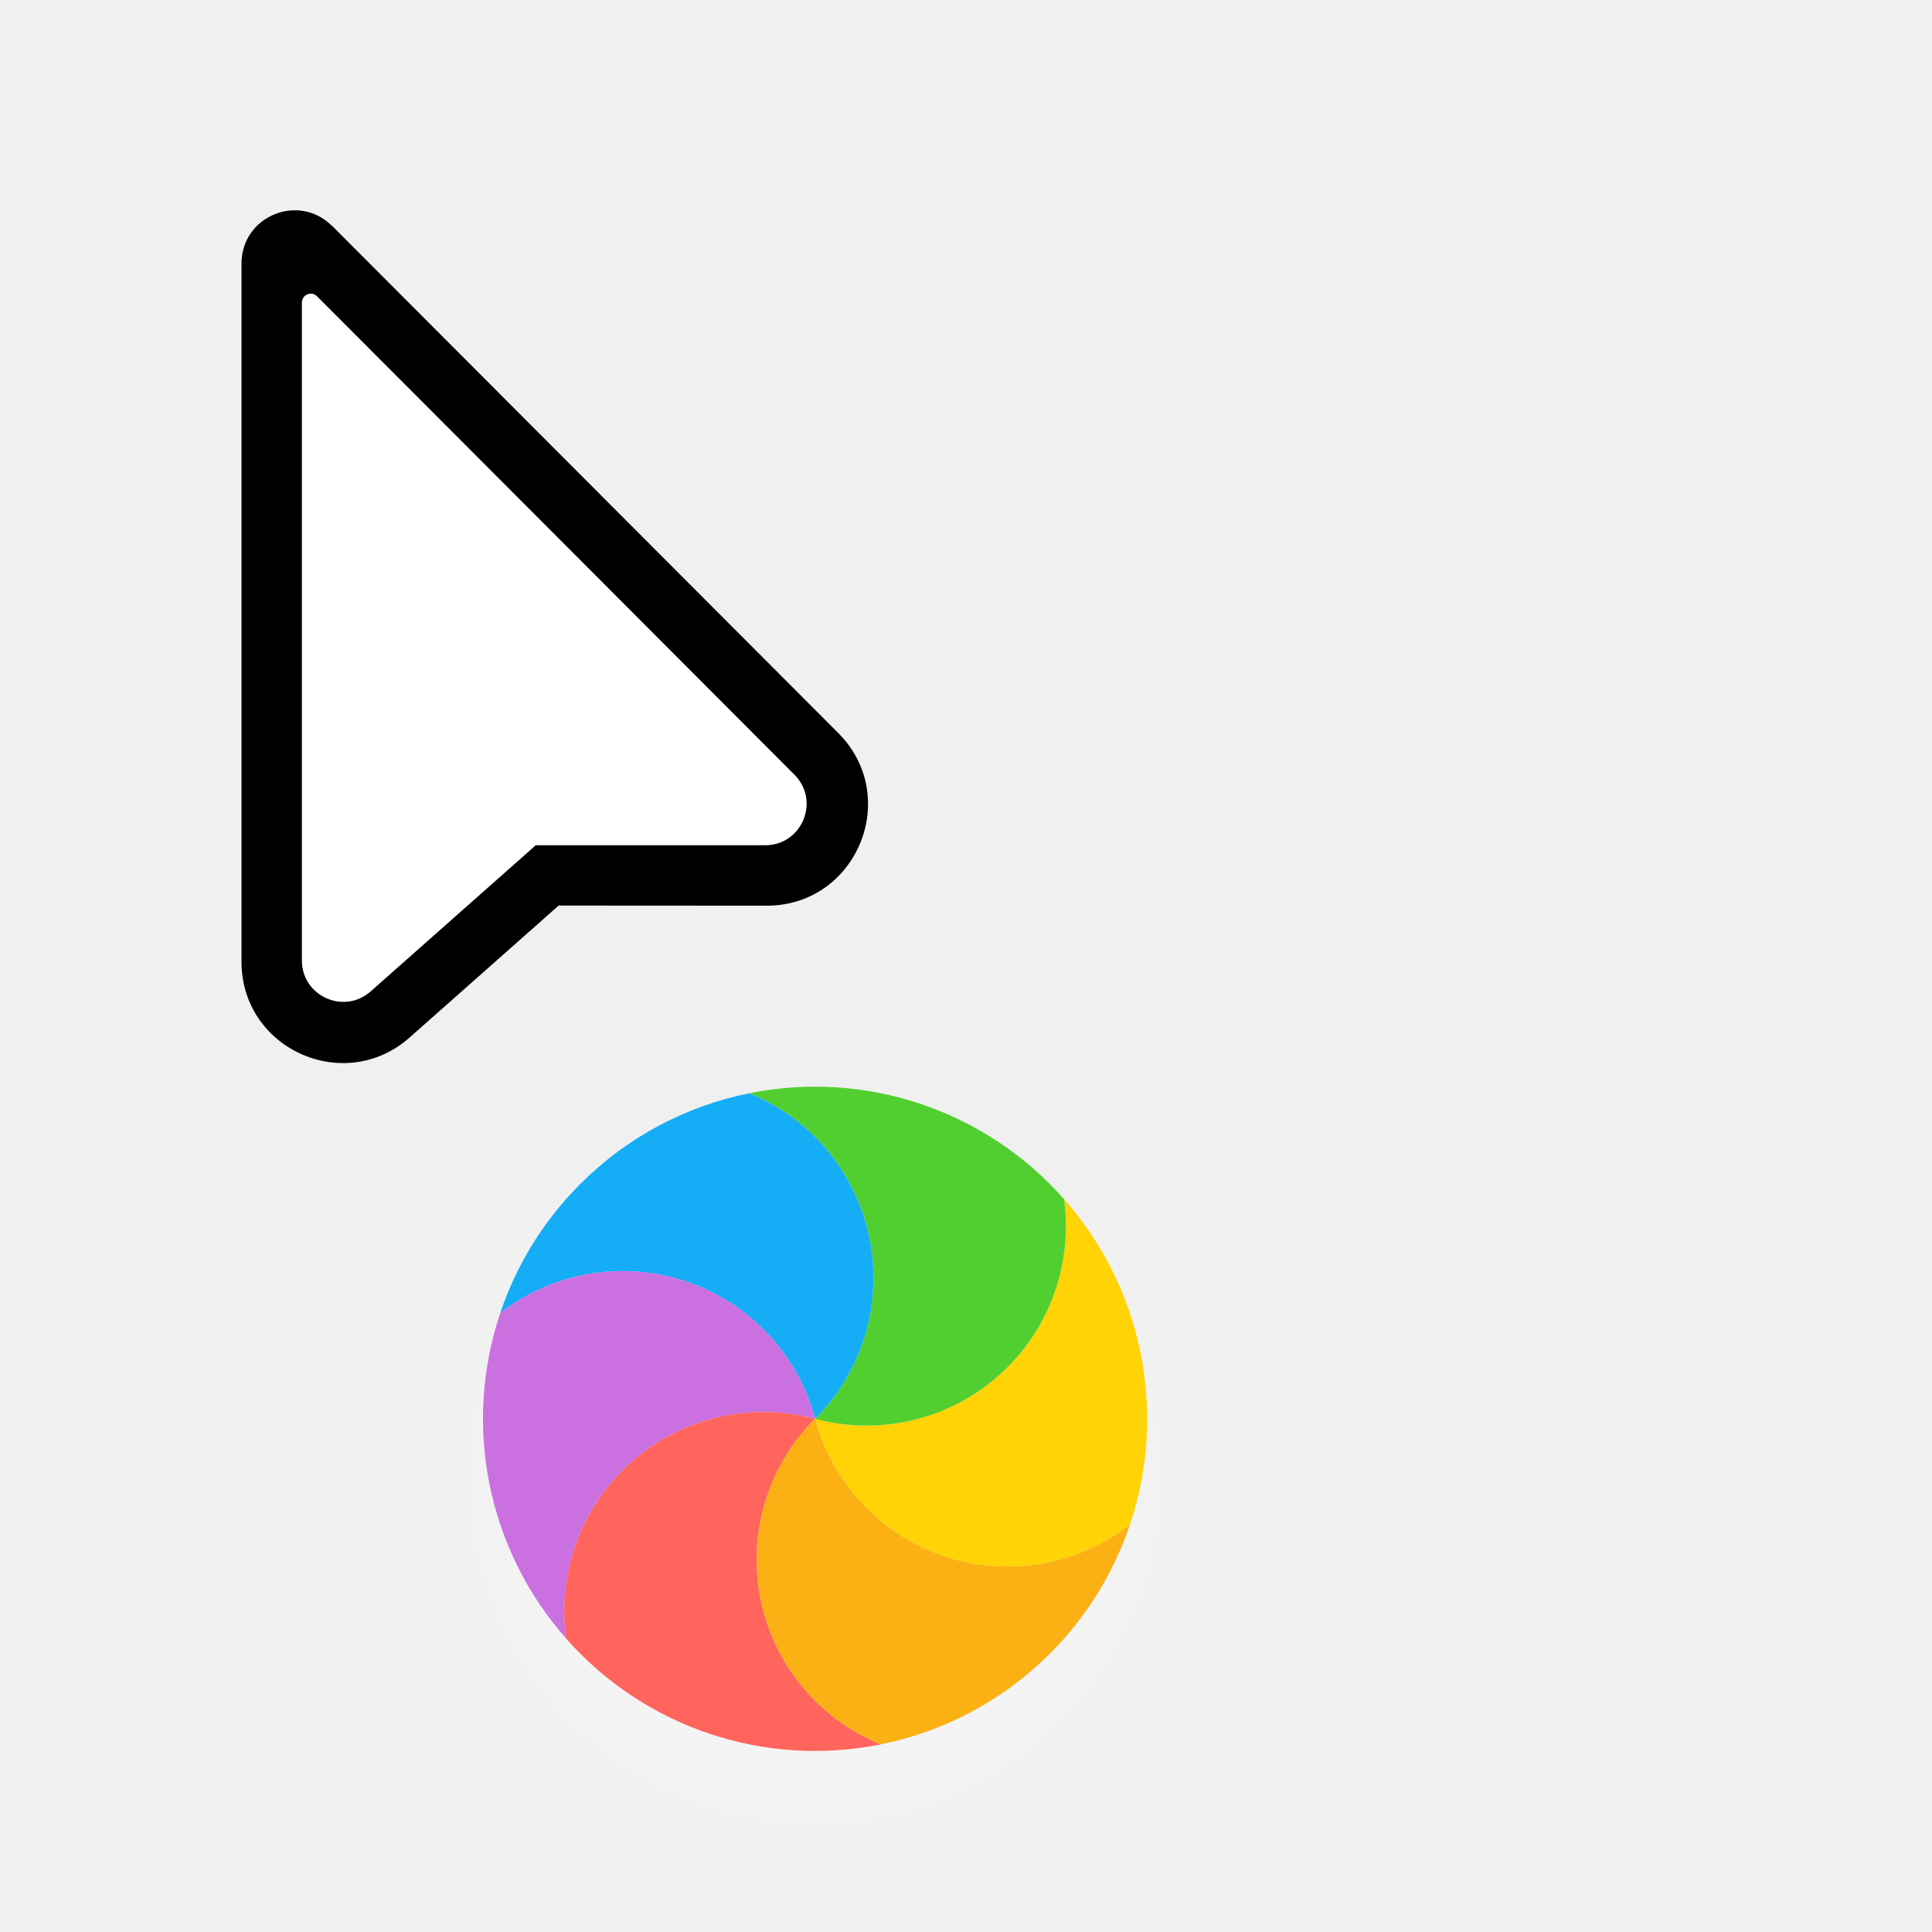
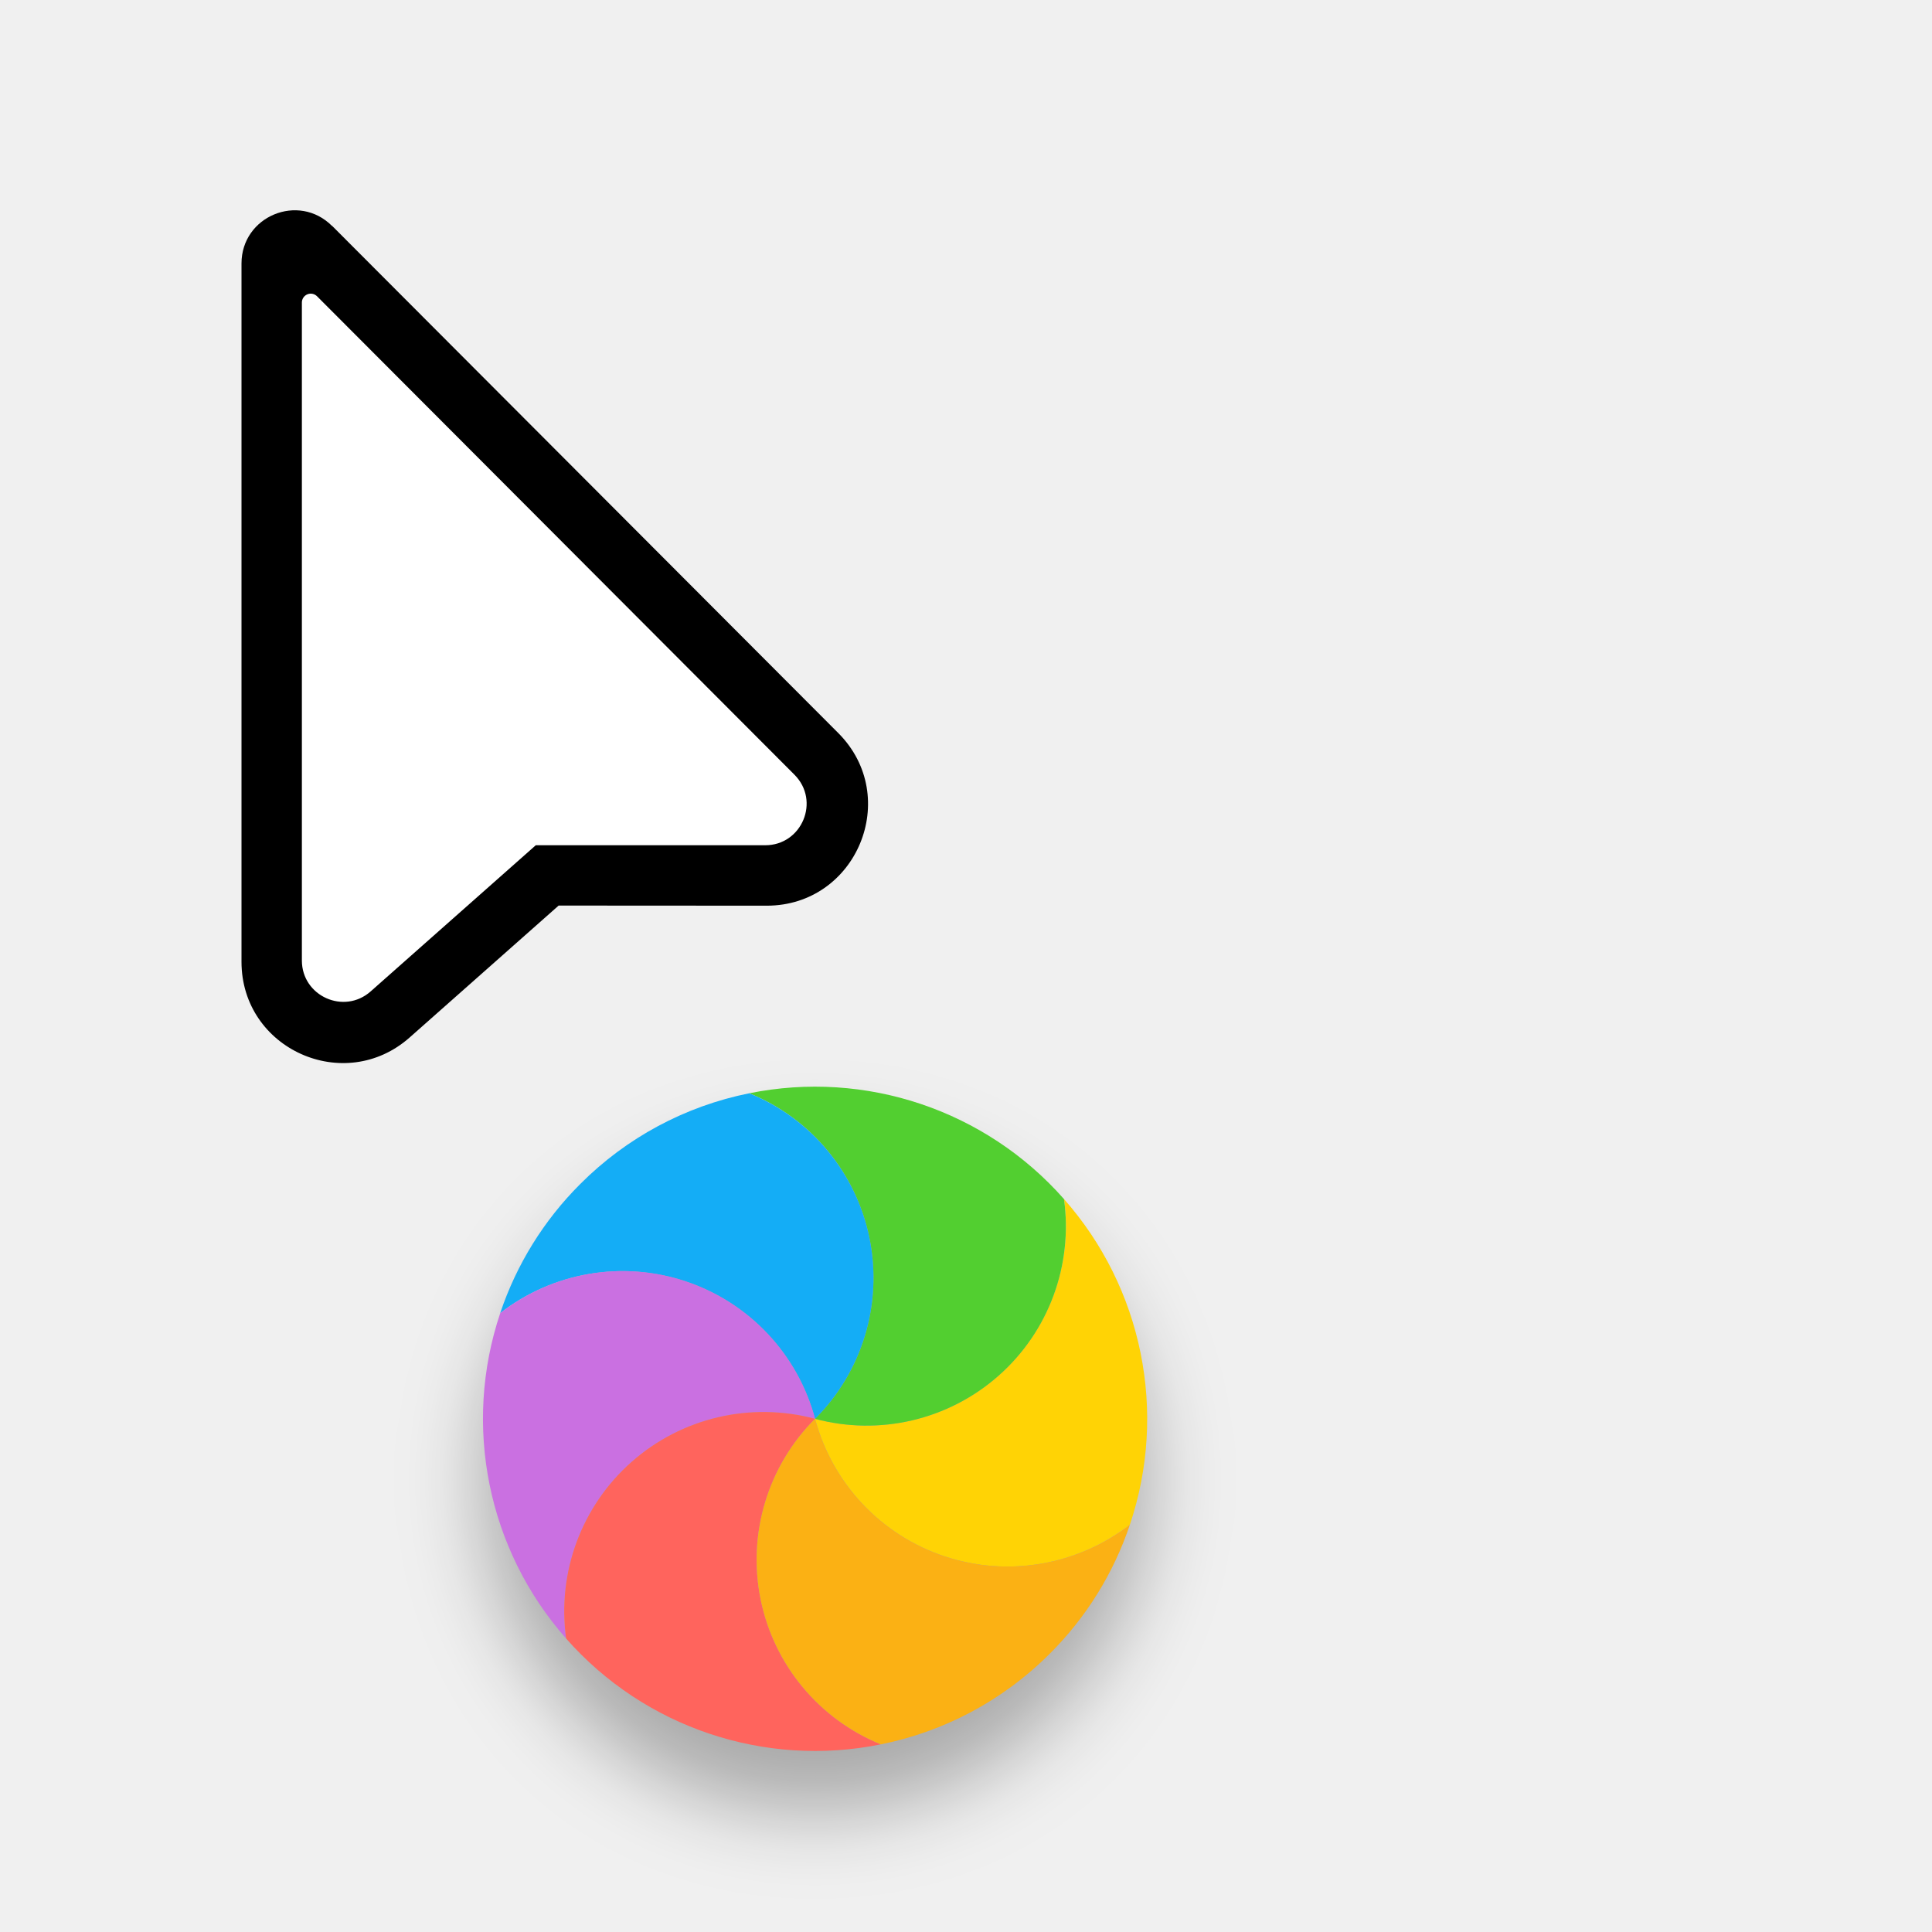
- <svg xmlns="http://www.w3.org/2000/svg" width="32" height="32" viewBox="0 0 32 32">
-   <defs>
-     <linearGradient id="b" x1="545.808" x2="545.808" y1="7.544" y2="903.099" gradientUnits="userSpaceOnUse">
-       <stop stop-color="#ffd305" style="stop-color:#ffd305;stop-color:color(display-p3 1 .828 .02);stop-opacity:1" />
-       <stop offset="1" stop-color="#fdcf01" style="stop-color:#fdcf01;stop-color:color(display-p3 .992 .812 .004);stop-opacity:1" />
-     </linearGradient>
-     <linearGradient id="c" x1="506.5" x2="506.5" y1="13.499" y2="1146.96" gradientUnits="userSpaceOnUse">
-       <stop stop-color="#52cf30" style="stop-color:#52cf30;stop-color:color(display-p3 .322 .812 .188);stop-opacity:1" />
-       <stop offset="1" stop-color="#3bbd1c" style="stop-color:#3bbd1c;stop-color:color(display-p3 .231 .741 .11);stop-opacity:1" />
-     </linearGradient>
-     <linearGradient id="d" x1="533.223" x2="533.223" y1="16.5" y2="1016.5" gradientUnits="userSpaceOnUse">
-       <stop stop-color="#14adf6" style="stop-color:#14adf6;stop-color:color(display-p3 .078 .678 .965);stop-opacity:1" />
-       <stop offset="1" stop-color="#1191f4" style="stop-color:#1191f4;stop-color:color(display-p3 .067 .569 .957);stop-opacity:1" />
-     </linearGradient>
-     <linearGradient id="e" x1="554.984" x2="554.984" y1="16.5" y2="912.055" gradientUnits="userSpaceOnUse">
-       <stop stop-color="#ca70e1" style="stop-color:#ca70e1;stop-color:color(display-p3 .792 .439 .882);stop-opacity:1" />
-       <stop offset="1" stop-color="#b452cb" style="stop-color:#b452cb;stop-color:color(display-p3 .706 .322 .796);stop-opacity:1" />
-     </linearGradient>
-     <linearGradient id="f" x1="516.5" x2="516.5" y1="8.166" y2="1141.62" gradientUnits="userSpaceOnUse">
-       <stop stop-color="#ff645d" style="stop-color:#ff645d;stop-color:color(display-p3 1 .392 .365);stop-opacity:1" />
-       <stop offset="1" stop-color="#ff4332" style="stop-color:#ff4332;stop-color:color(display-p3 1 .263 .196);stop-opacity:1" />
-     </linearGradient>
-     <linearGradient id="g" x1="534.769" x2="534.769" y1="6.5" y2="1006.5" gradientUnits="userSpaceOnUse">
-       <stop stop-color="#fbb114" style="stop-color:#fbb114;stop-color:color(display-p3 .984 .694 .078);stop-opacity:1" />
-       <stop offset="1" stop-color="#ff9508" style="stop-color:#ff9508;stop-color:color(display-p3 1 .584 .031);stop-opacity:1" />
-     </linearGradient>
-     <filter id="a" width="1.294" height="1.294" x="-.147" y="-.147" style="color-interpolation-filters:sRGB">
-       <feGaussianBlur stdDeviation=".674" />
+ <svg xmlns="http://www.w3.org/2000/svg" width="32" height="32" viewBox="0 0 32 32" version="1.1" id="svg19">
+   <defs id="defs12">
+     <filter id="a" width="1.294" height="1.294" x="-0.147" y="-0.147" style="color-interpolation-filters:sRGB">
+       <feGaussianBlur stdDeviation=".674" id="feGaussianBlur12" />
    </filter>
  </defs>
-   <circle cx="13.5" cy="24.5" r="5.5" style="opacity:.3;fill:#fff;stroke-width:2;stroke-linecap:round;stroke-linejoin:round;filter:url(#a)" />
-   <path fill="url(#b)" d="M12.046 7.544A6 6 0 0 1 16.5 16.5a6 6 0 0 0-9.98-.623 10 10 0 0 1 5.526-8.333" style="fill:url(#b)" transform="rotate(135 8.3 17.204)scale(.55)" />
-   <path fill="url(#c)" d="M6.52 15.877a6 6 0 0 1 9.98.623 6 6 0 0 0-5.53 8.334 9.99 9.99 0 0 1-4.45-8.957" style="fill:url(#c)" transform="rotate(135 8.3 17.204)scale(.55)" />
-   <path fill="url(#d)" d="M10.97 24.834A6 6 0 0 1 16.5 16.5a6 6 0 0 0 4.455 8.955A9.96 9.96 0 0 1 16.5 26.5a9.95 9.95 0 0 1-5.53-1.666" style="fill:url(#d)" transform="rotate(135 8.3 17.204)scale(.55)" />
-   <path fill="url(#e)" d="M20.955 25.456A6 6 0 0 1 16.5 16.5a6 6 0 0 0 9.98.622 10 10 0 0 1-5.527 8.333" style="fill:url(#e)" transform="rotate(135 8.3 17.204)scale(.55)" />
-   <path fill="url(#f)" d="M26.48 17.123a6 6 0 0 1-9.98-.623 6 6 0 0 0 5.53-8.334 9.99 9.99 0 0 1 4.45 8.957" style="fill:url(#f)" transform="rotate(135 8.3 17.204)scale(.55)" />
-   <path fill="url(#g)" d="M22.03 8.166A6 6 0 0 1 16.5 16.5a6 6 0 0 0-4.454-8.956A9.96 9.96 0 0 1 16.5 6.5c2.044 0 3.946.613 5.53 1.666" style="fill:url(#g)" transform="rotate(135 8.3 17.204)scale(.55)" />
-   <path fill-rule="evenodd" d="m5.502 3.742 8.383 8.4c1.053 1.057.306 2.859-1.185 2.859l-3.447-.002-2.468 2.185C5.704 18.14 4 17.375 4 15.93V4.364c0-.784.947-1.176 1.5-.621" clip-rule="evenodd" style="fill:#000;fill-opacity:1" />
-   <path fill-rule="evenodd" d="M5 5.01v10.898c0 .59.697.904 1.139.513L8.874 14h3.8c.61 0 .916-.736.485-1.168L5.251 4.907A.147.147 0 0 0 5 5.01" clip-rule="evenodd" style="fill:#fff;fill-opacity:1" />
+   <circle cx="13.5" cy="24.5" r="5.5" style="opacity:.3;fill:#000000;stroke-linecap:round;stroke-linejoin:round;filter:url(#a)" id="circle12" />
+   <path fill="#000" fill-rule="evenodd" d="m5.502 3.742 8.383 8.4c1.053 1.057.306 2.859-1.185 2.859l-3.447-.002-2.468 2.185C5.704 18.14 4 17.375 4 15.93V4.364c0-.784.947-1.176 1.5-.621" clip-rule="evenodd" style="fill:#000;fill-opacity:1" id="path18" />
+   <path fill-rule="evenodd" d="M5 5.01v10.898c0 .59.697.904 1.139.513L8.874 14h3.8c.61 0 .916-.736.485-1.168L5.251 4.907A.147.147 0 0 0 5 5.01" clip-rule="evenodd" style="fill:#ffffff;fill-opacity:1" id="path19" />
+   <g id="g19" transform="rotate(135,13.5,23.5)">
+     <path d="M 12.046,7.544 A 6,6 0 0 1 16.5,16.5 6,6 0 0 0 6.52,15.877 10,10 0 0 1 12.046,7.544" style="fill:#ffd305;fill-opacity:1" transform="matrix(0.55,0,0,0.55,4.425,14.425)" id="path12" />
+     <path d="M 6.52,15.877 A 6,6 0 0 1 16.5,16.5 6,6 0 0 0 10.97,24.834 9.99,9.99 0 0 1 6.52,15.877" style="fill:#52cf30;fill-opacity:1" transform="matrix(0.55,0,0,0.55,4.425,14.425)" id="path13" />
+     <path d="M 10.97,24.834 A 6,6 0 0 1 16.5,16.5 6,6 0 0 0 20.955,25.455 9.96,9.96 0 0 1 16.5,26.5 9.95,9.95 0 0 1 10.97,24.834" style="fill:#14adf6;fill-opacity:1" transform="matrix(0.55,0,0,0.55,4.425,14.425)" id="path14" />
+     <path d="M 20.955,25.456 A 6,6 0 0 1 16.5,16.5 a 6,6 0 0 0 9.98,0.622 10,10 0 0 1 -5.527,8.333" style="fill:#ca70e1;fill-opacity:1" transform="matrix(0.55,0,0,0.55,4.425,14.425)" id="path15" />
+     <path d="M 26.48,17.123 A 6,6 0 0 1 16.5,16.5 a 6,6 0 0 0 5.53,-8.334 9.99,9.99 0 0 1 4.45,8.957" style="fill:#ff645d;fill-opacity:1" transform="matrix(0.55,0,0,0.55,4.425,14.425)" id="path16" />
+     <path d="M 22.03,8.166 A 6,6 0 0 1 16.5,16.5 6,6 0 0 0 12.046,7.544 9.96,9.96 0 0 1 16.5,6.5 c 2.044,0 3.946,0.613 5.53,1.666" style="fill:#fbb114;fill-opacity:1" transform="matrix(0.55,0,0,0.55,4.425,14.425)" id="path17" />
+   </g>
</svg>
